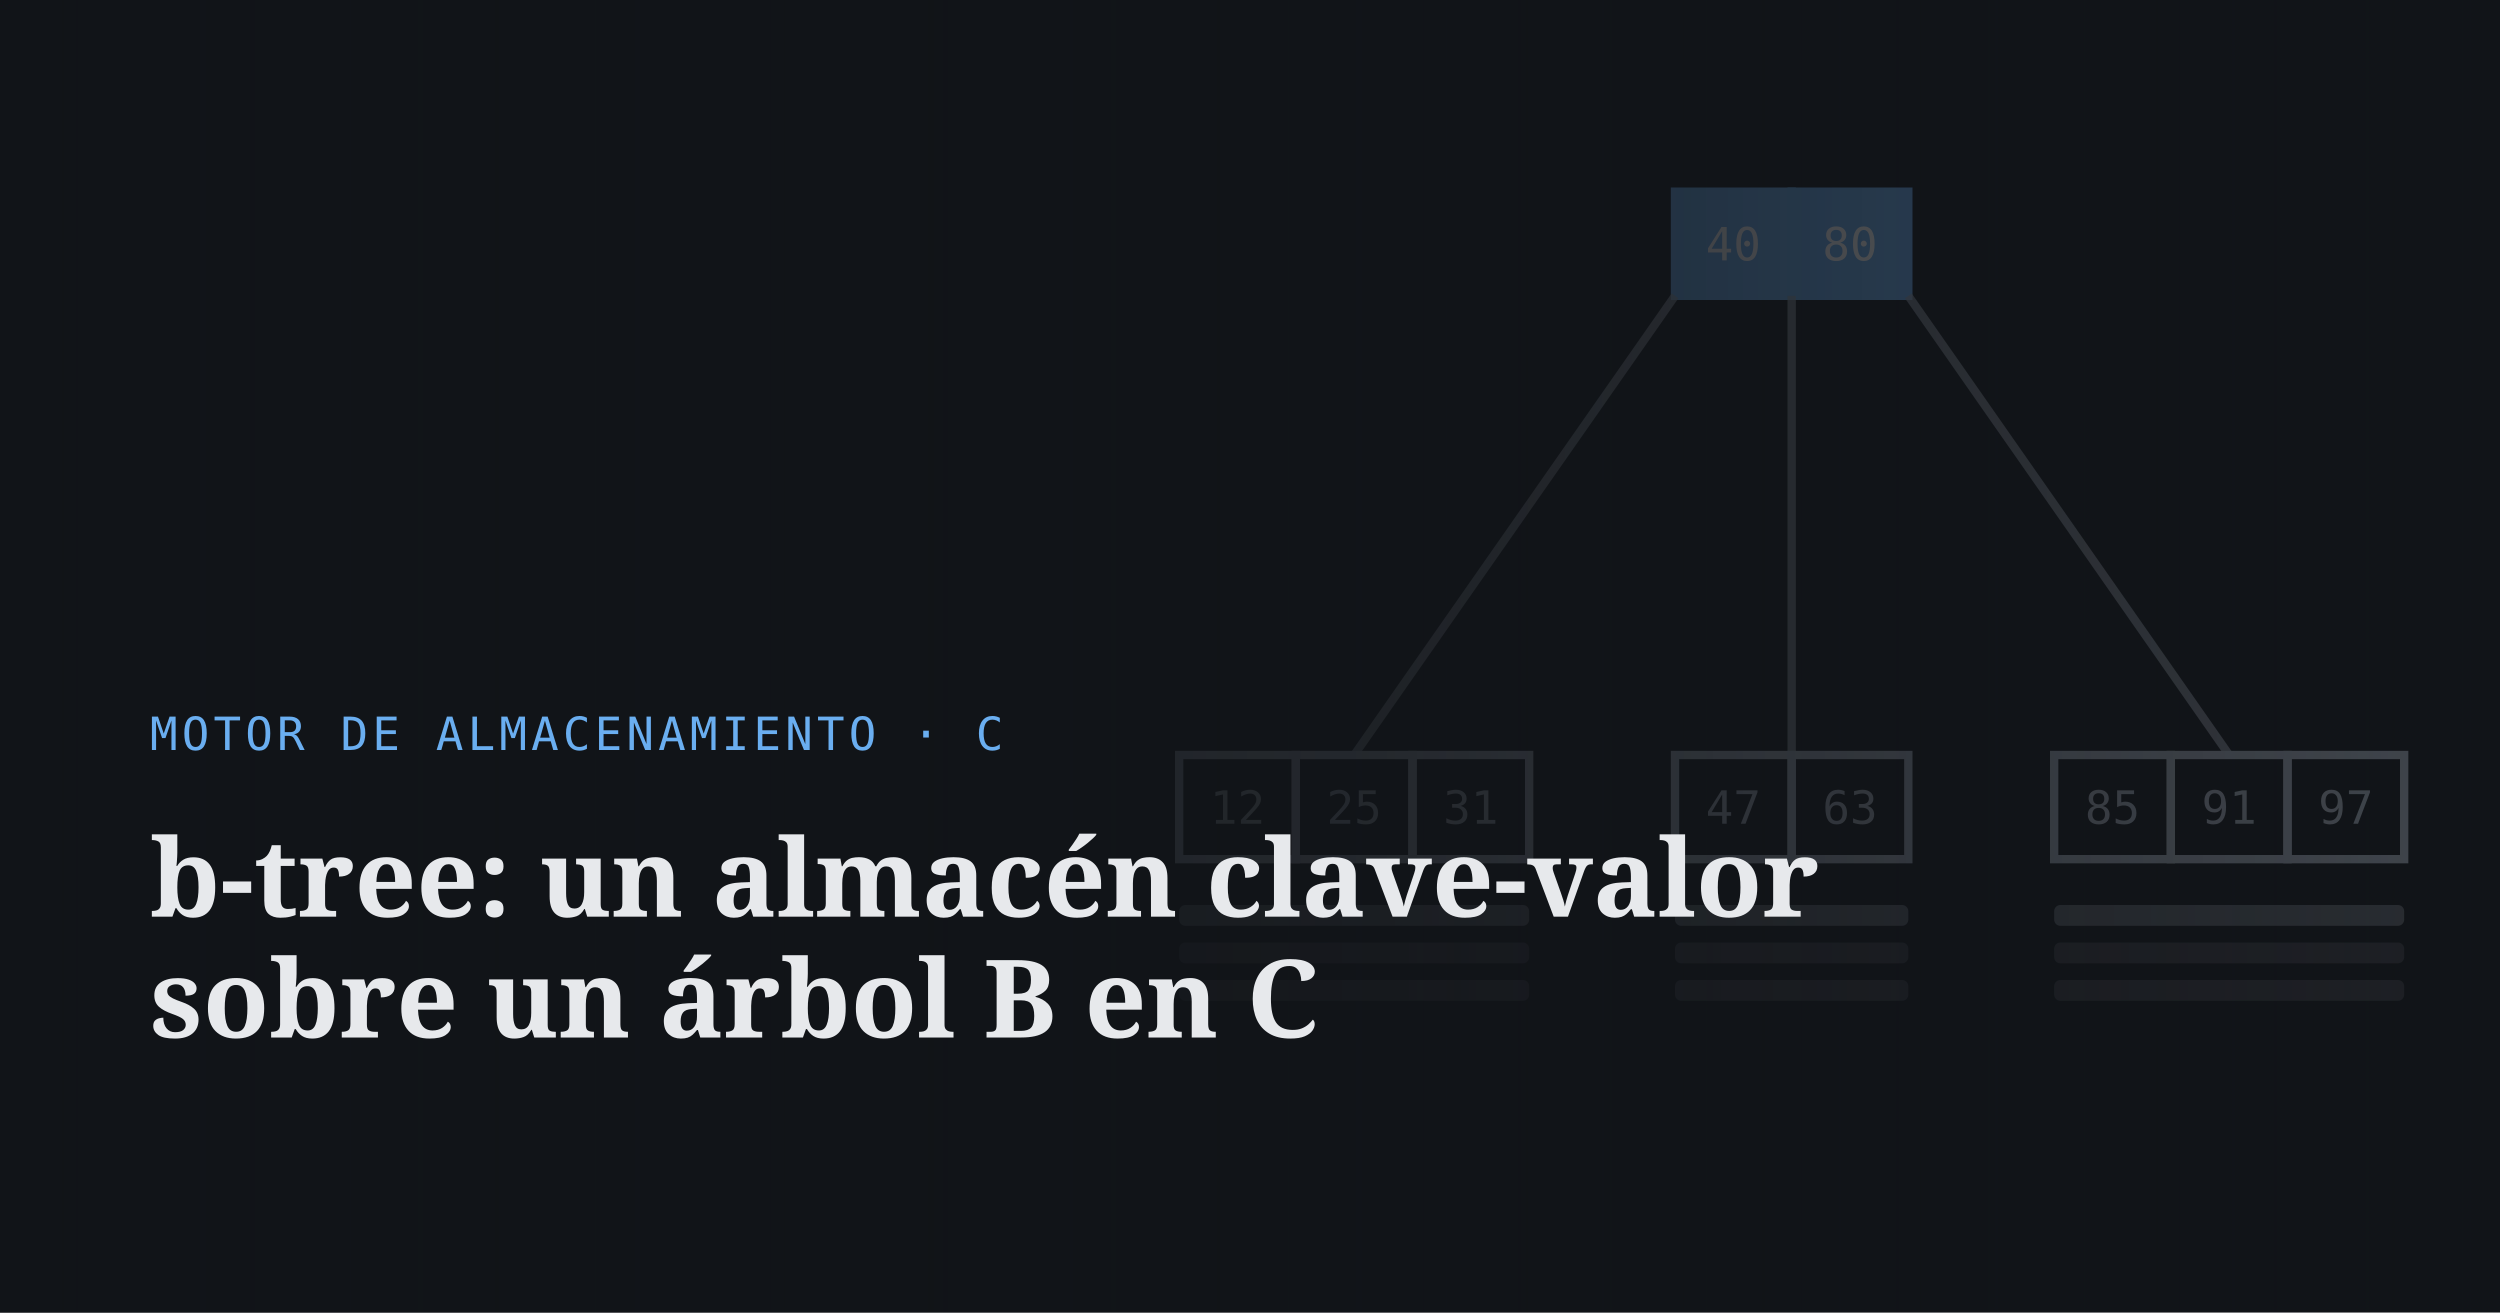
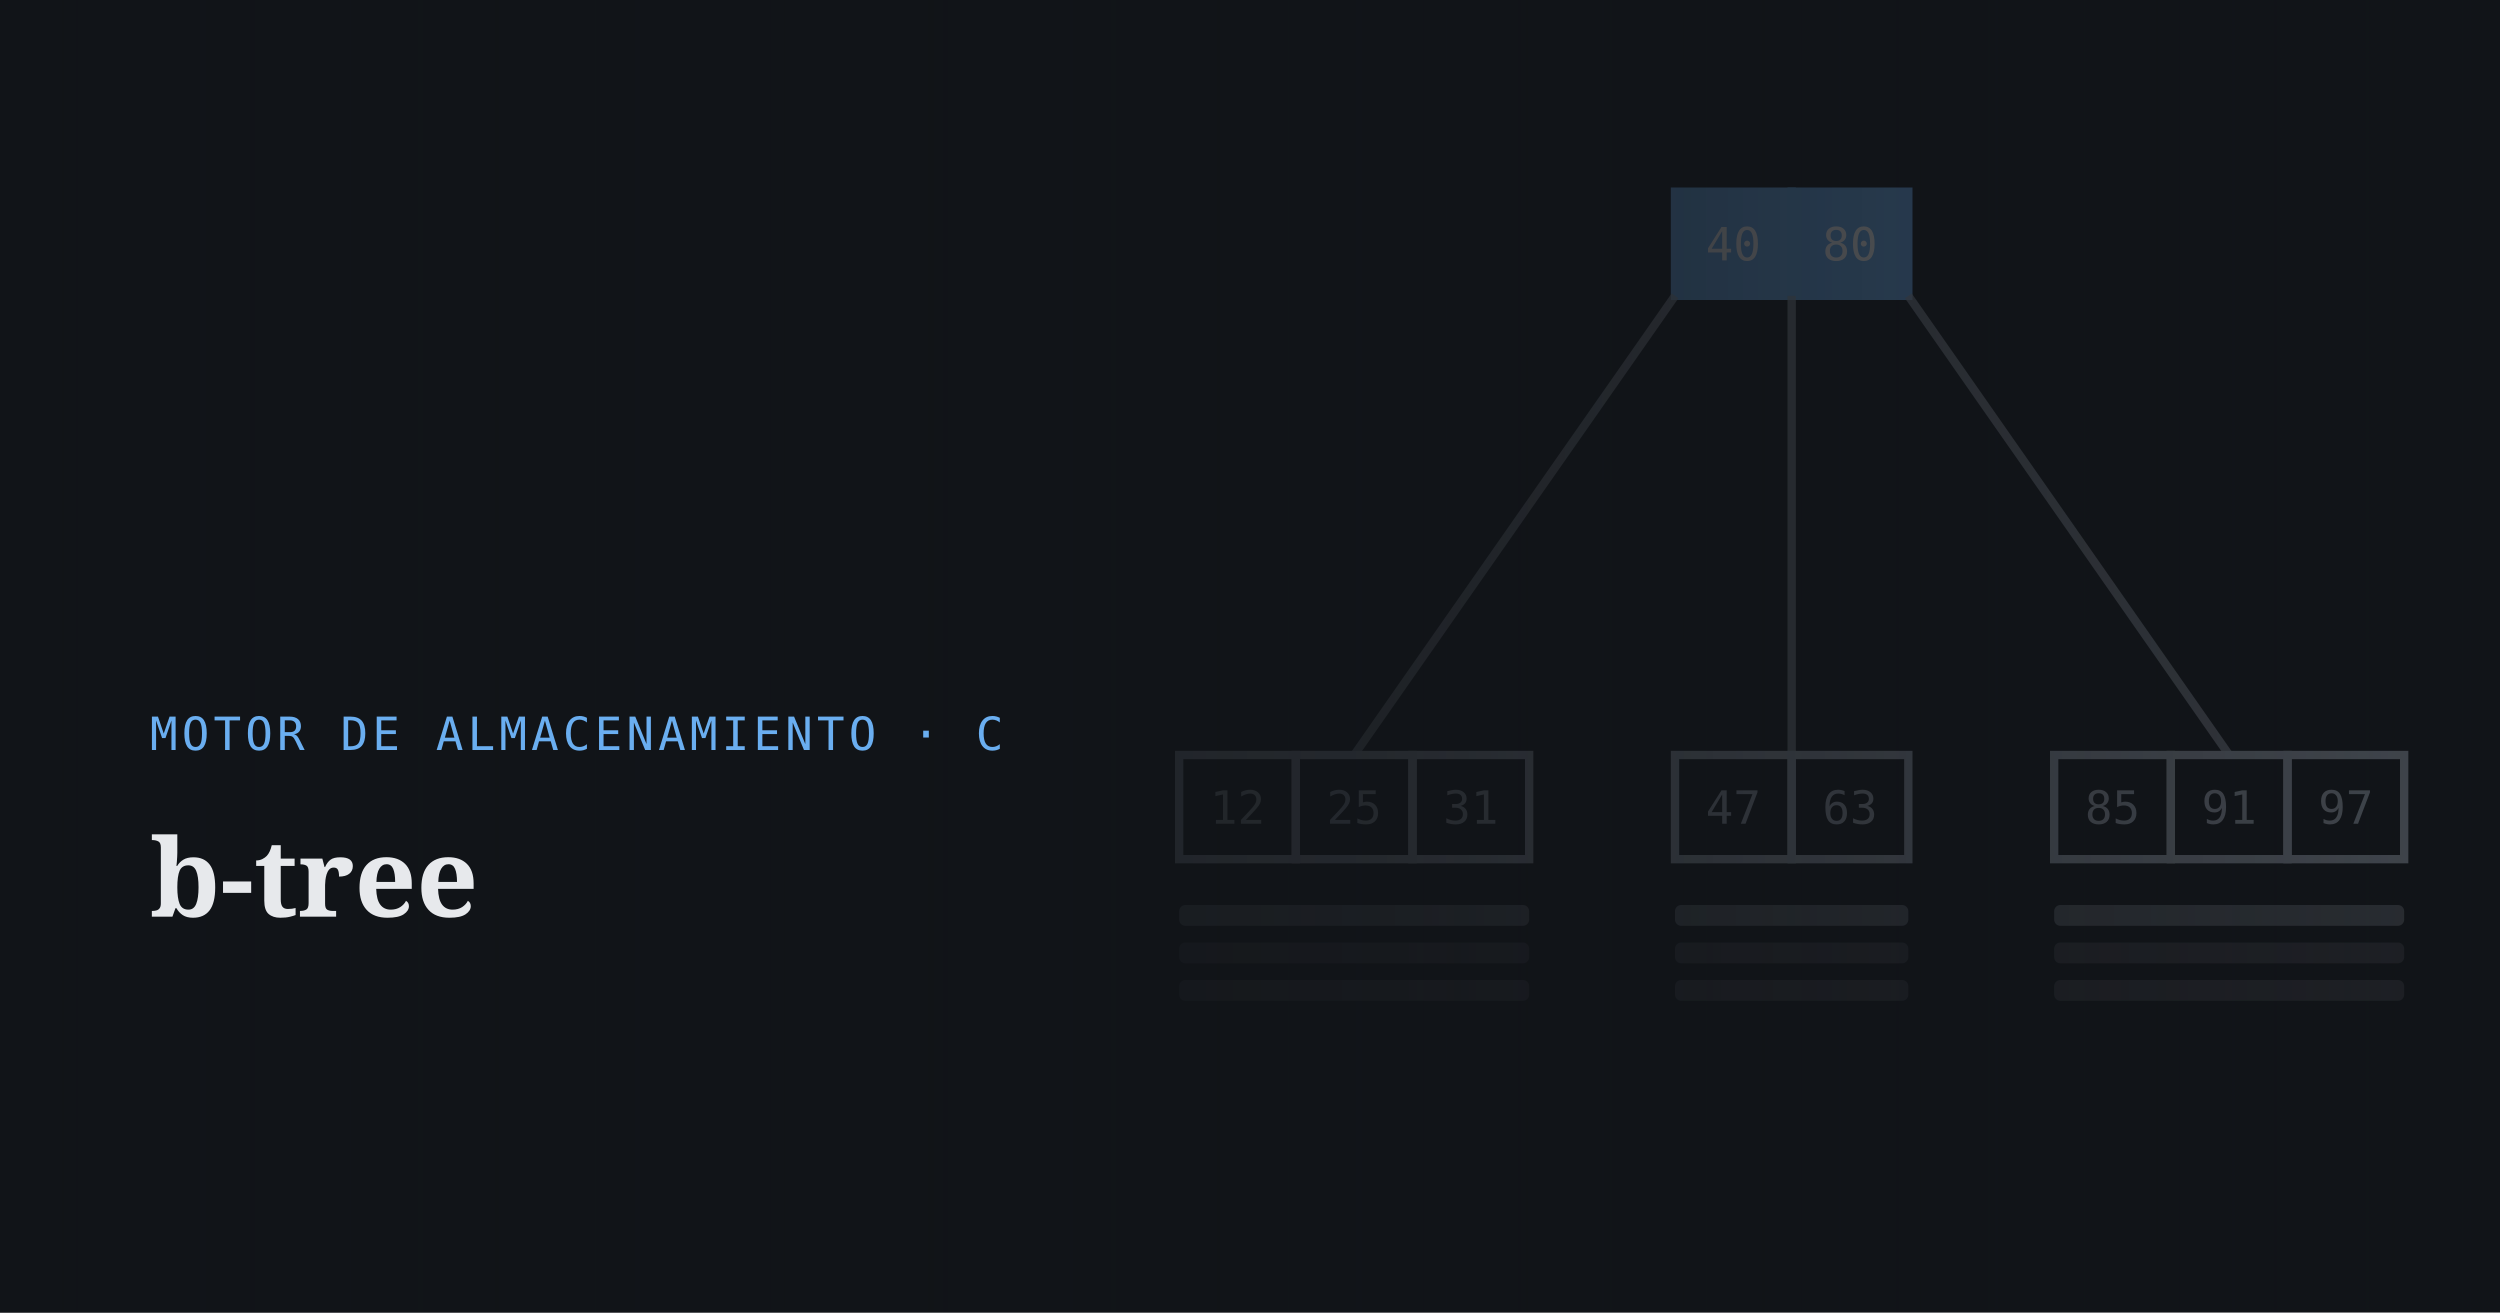
<svg xmlns="http://www.w3.org/2000/svg" width="1200" height="630" viewBox="0 0 1200 630">
  <rect width="1200" height="630" fill="#111418" />
  <defs>
    <linearGradient id="fade" x1="0" x2="1">
      <stop offset="0" stop-color="#111418" />
      <stop offset=".55" stop-color="#111418" stop-opacity=".6" />
      <stop offset="1" stop-color="#111418" stop-opacity="0" />
    </linearGradient>
  </defs>
  <g opacity=".35">
    <rect x="804.0" y="92.0" width="56" height="50" fill="#6aaef0" stroke="#6aaef0" stroke-width="4" />
    <text x="832.0" y="125.0" text-anchor="middle" font-family="'JetBrains Mono', Consolas, monospace" font-size="22" fill="#ffffff">40</text>
    <rect x="860.0" y="92.0" width="56" height="50" fill="#6aaef0" stroke="#6aaef0" stroke-width="4" />
    <text x="888.0" y="125.0" text-anchor="middle" font-family="'JetBrains Mono', Consolas, monospace" font-size="22" fill="#ffffff">80</text>
    <rect x="566.0" y="362.4" width="56" height="50" fill="none" stroke="#9aa3ae" stroke-width="4" />
    <text x="594.0" y="395.4" text-anchor="middle" font-family="'JetBrains Mono', Consolas, monospace" font-size="22" fill="#9aa3ae">12</text>
    <rect x="622.0" y="362.4" width="56" height="50" fill="none" stroke="#9aa3ae" stroke-width="4" />
    <text x="650.0" y="395.4" text-anchor="middle" font-family="'JetBrains Mono', Consolas, monospace" font-size="22" fill="#9aa3ae">25</text>
    <rect x="678.0" y="362.4" width="56" height="50" fill="none" stroke="#9aa3ae" stroke-width="4" />
    <text x="706.0" y="395.4" text-anchor="middle" font-family="'JetBrains Mono', Consolas, monospace" font-size="22" fill="#9aa3ae">31</text>
    <rect x="804.0" y="362.4" width="56" height="50" fill="none" stroke="#9aa3ae" stroke-width="4" />
    <text x="832.0" y="395.4" text-anchor="middle" font-family="'JetBrains Mono', Consolas, monospace" font-size="22" fill="#9aa3ae">47</text>
    <rect x="860.0" y="362.4" width="56" height="50" fill="none" stroke="#9aa3ae" stroke-width="4" />
    <text x="888.0" y="395.4" text-anchor="middle" font-family="'JetBrains Mono', Consolas, monospace" font-size="22" fill="#9aa3ae">63</text>
    <rect x="986.0" y="362.4" width="56" height="50" fill="none" stroke="#9aa3ae" stroke-width="4" />
    <text x="1014.0" y="395.4" text-anchor="middle" font-family="'JetBrains Mono', Consolas, monospace" font-size="22" fill="#9aa3ae">85</text>
    <rect x="1042.0" y="362.4" width="56" height="50" fill="none" stroke="#9aa3ae" stroke-width="4" />
    <text x="1070.0" y="395.4" text-anchor="middle" font-family="'JetBrains Mono', Consolas, monospace" font-size="22" fill="#9aa3ae">91</text>
    <rect x="1098.0" y="362.4" width="56" height="50" fill="none" stroke="#9aa3ae" stroke-width="4" />
    <text x="1126.0" y="395.4" text-anchor="middle" font-family="'JetBrains Mono', Consolas, monospace" font-size="22" fill="#9aa3ae">97</text>
    <line x1="804.0" y1="142.0" x2="650.0" y2="362.4" stroke="#9aa3ae" stroke-width="4" opacity=".7" />
    <line x1="860.0" y1="142.0" x2="860.0" y2="362.4" stroke="#9aa3ae" stroke-width="4" opacity=".7" />
    <line x1="916.0" y1="142.0" x2="1070.0" y2="362.4" stroke="#9aa3ae" stroke-width="4" opacity=".7" />
    <rect x="566.0" y="434.4" width="168.0" height="10" rx="3" fill="#9aa3ae" opacity=".5" />
    <rect x="566.0" y="452.4" width="168.0" height="10" rx="3" fill="#9aa3ae" opacity=".25" />
    <rect x="566.0" y="470.4" width="168.0" height="10" rx="3" fill="#9aa3ae" opacity=".25" />
    <rect x="804.0" y="434.4" width="112.0" height="10" rx="3" fill="#9aa3ae" opacity=".5" />
    <rect x="804.0" y="452.4" width="112.0" height="10" rx="3" fill="#9aa3ae" opacity=".25" />
    <rect x="804.0" y="470.4" width="112.0" height="10" rx="3" fill="#9aa3ae" opacity=".25" />
    <rect x="986.0" y="434.4" width="168.0" height="10" rx="3" fill="#9aa3ae" opacity=".5" />
    <rect x="986.0" y="452.4" width="168.0" height="10" rx="3" fill="#9aa3ae" opacity=".25" />
    <rect x="986.0" y="470.4" width="168.0" height="10" rx="3" fill="#9aa3ae" opacity=".25" />
  </g>
  <rect x="0" y="0" width="1200" height="630" fill="url(#fade)" />
  <text x="72" y="360" font-family="'JetBrains Mono', Consolas, monospace" font-size="22" letter-spacing="2" fill="#6aaef0">MOTOR DE ALMACENAMIENTO · C</text>
-   <text x="72" y="440" font-family="'Source Serif 4', Georgia, serif" font-weight="600" font-size="52" fill="#e7e9ec">b-tree: un almacén clave-valor</text>
-   <text x="72" y="498" font-family="'Source Serif 4', Georgia, serif" font-weight="600" font-size="52" fill="#e7e9ec">sobre un árbol B en C</text>
+   <text x="72" y="440" font-family="'Source Serif 4', Georgia, serif" font-weight="600" font-size="52" fill="#e7e9ec">b-tree</text>
</svg>
